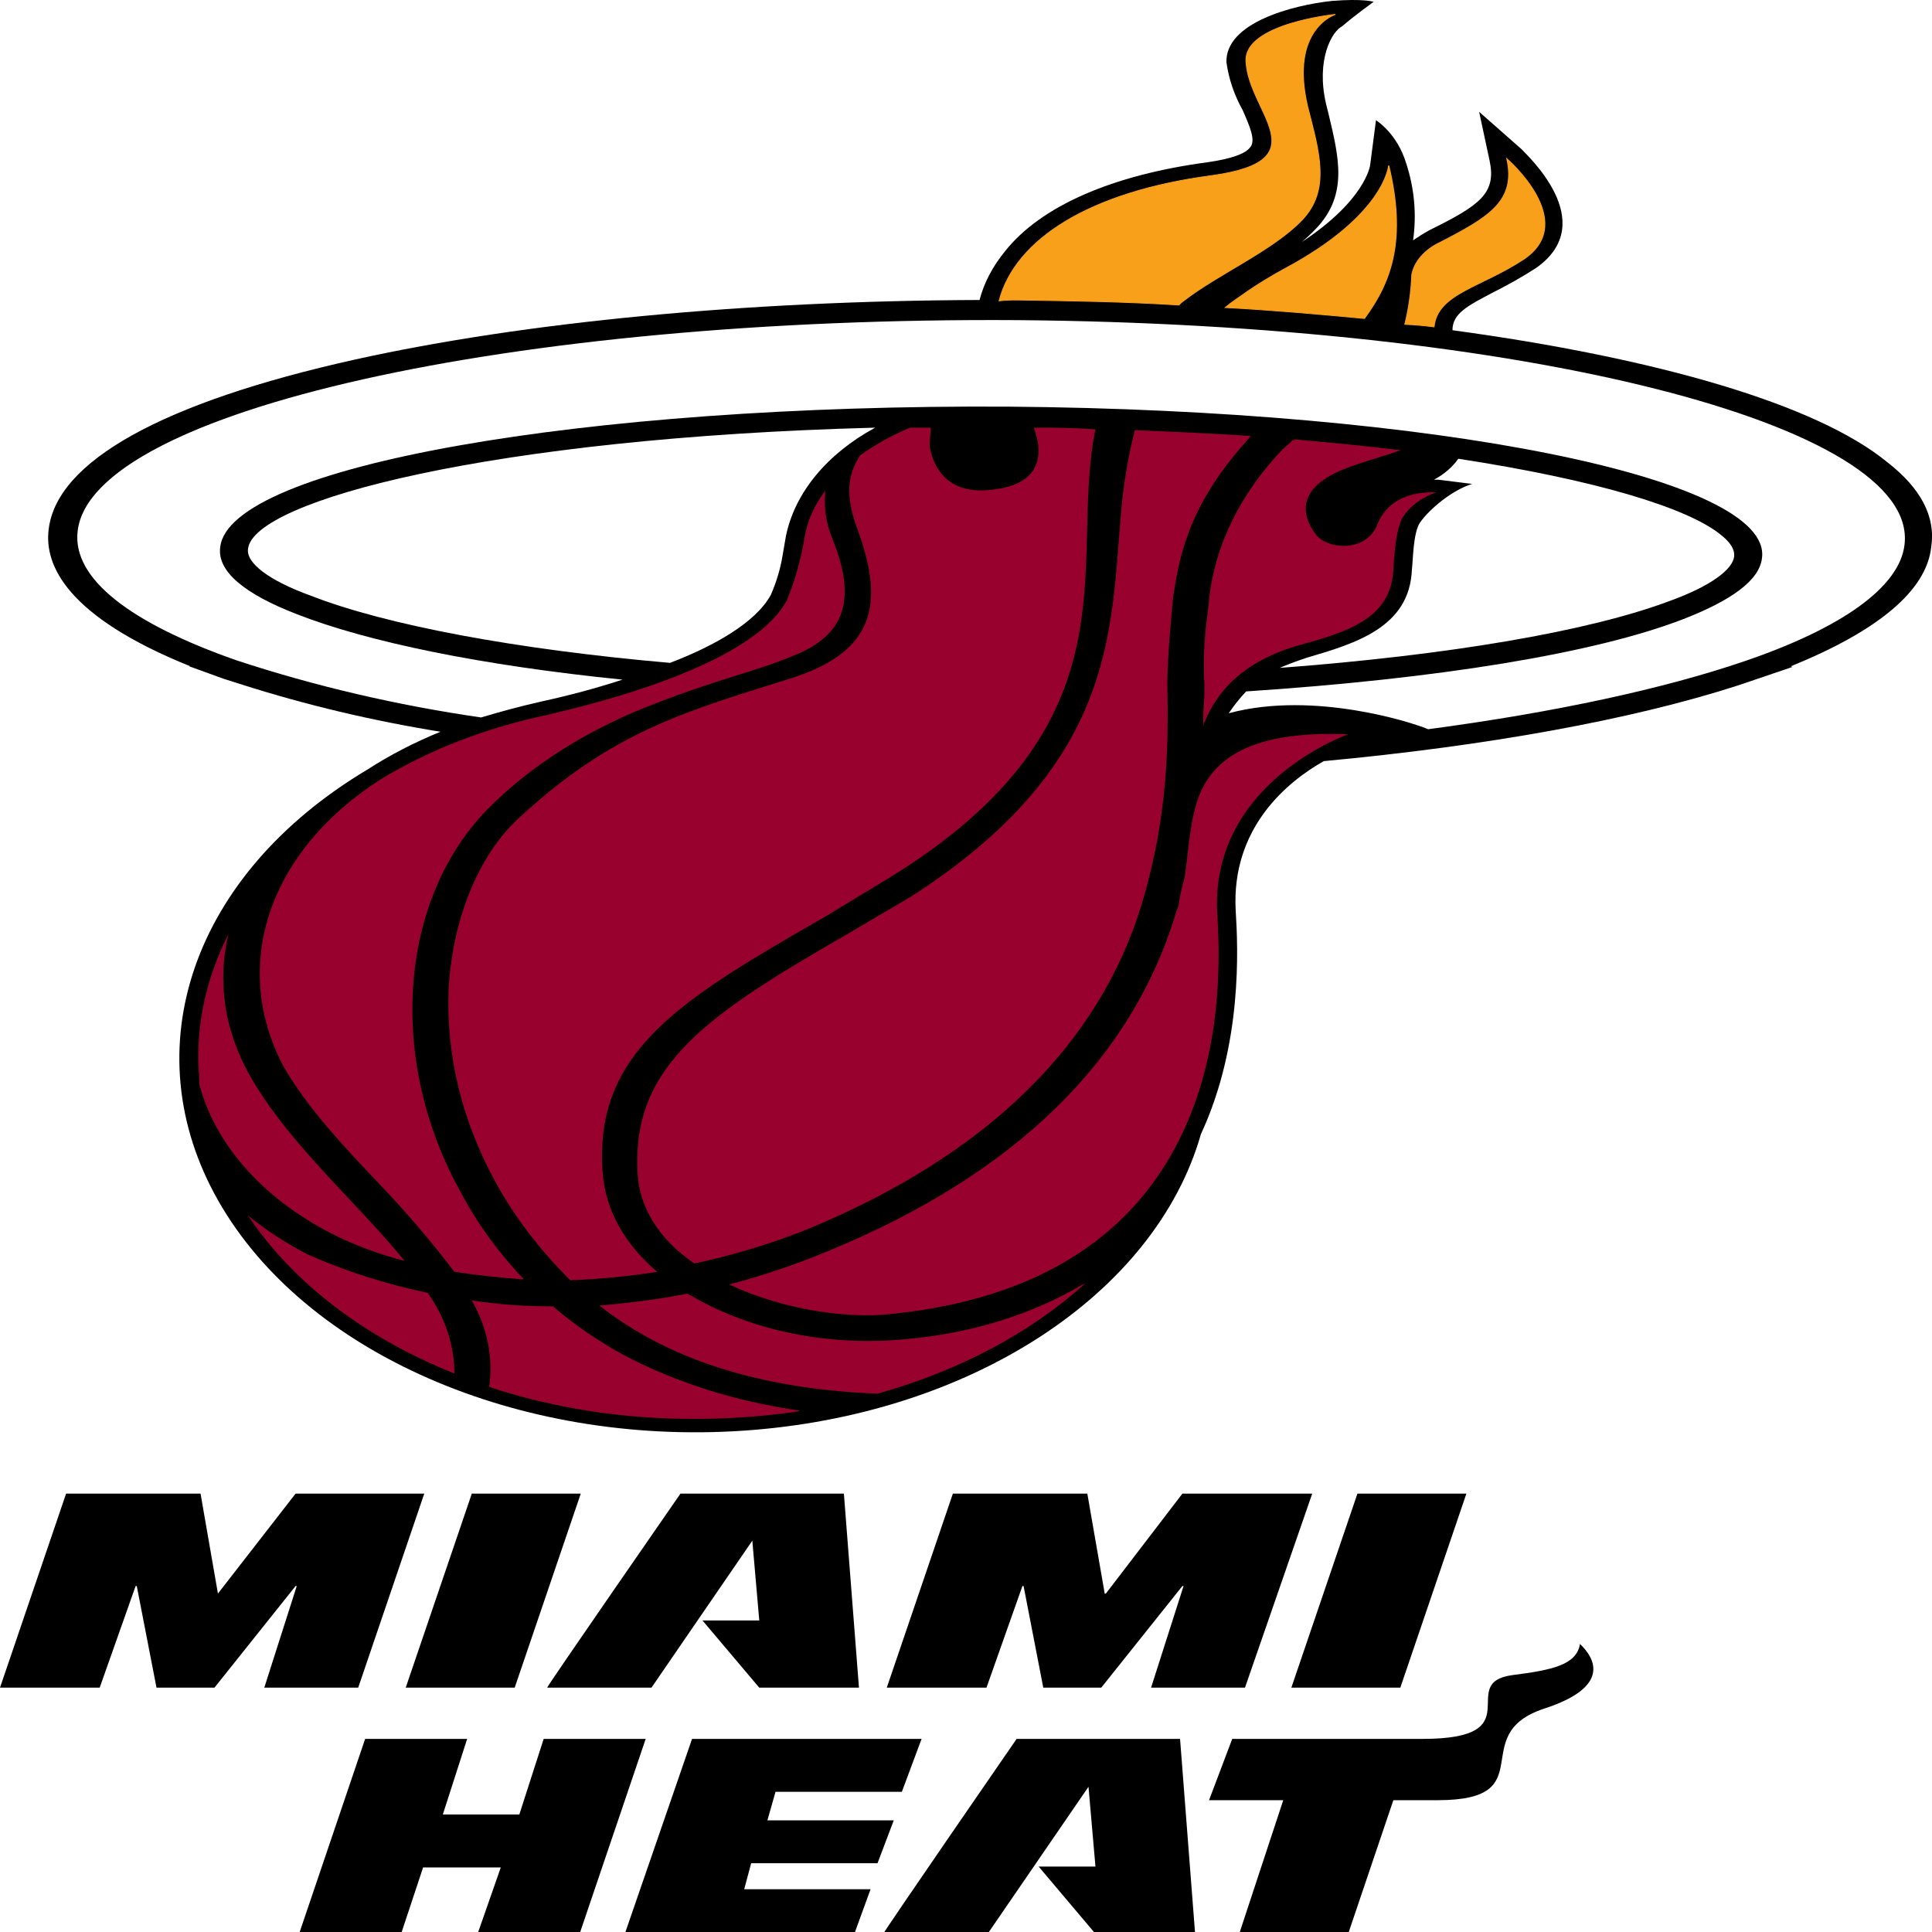
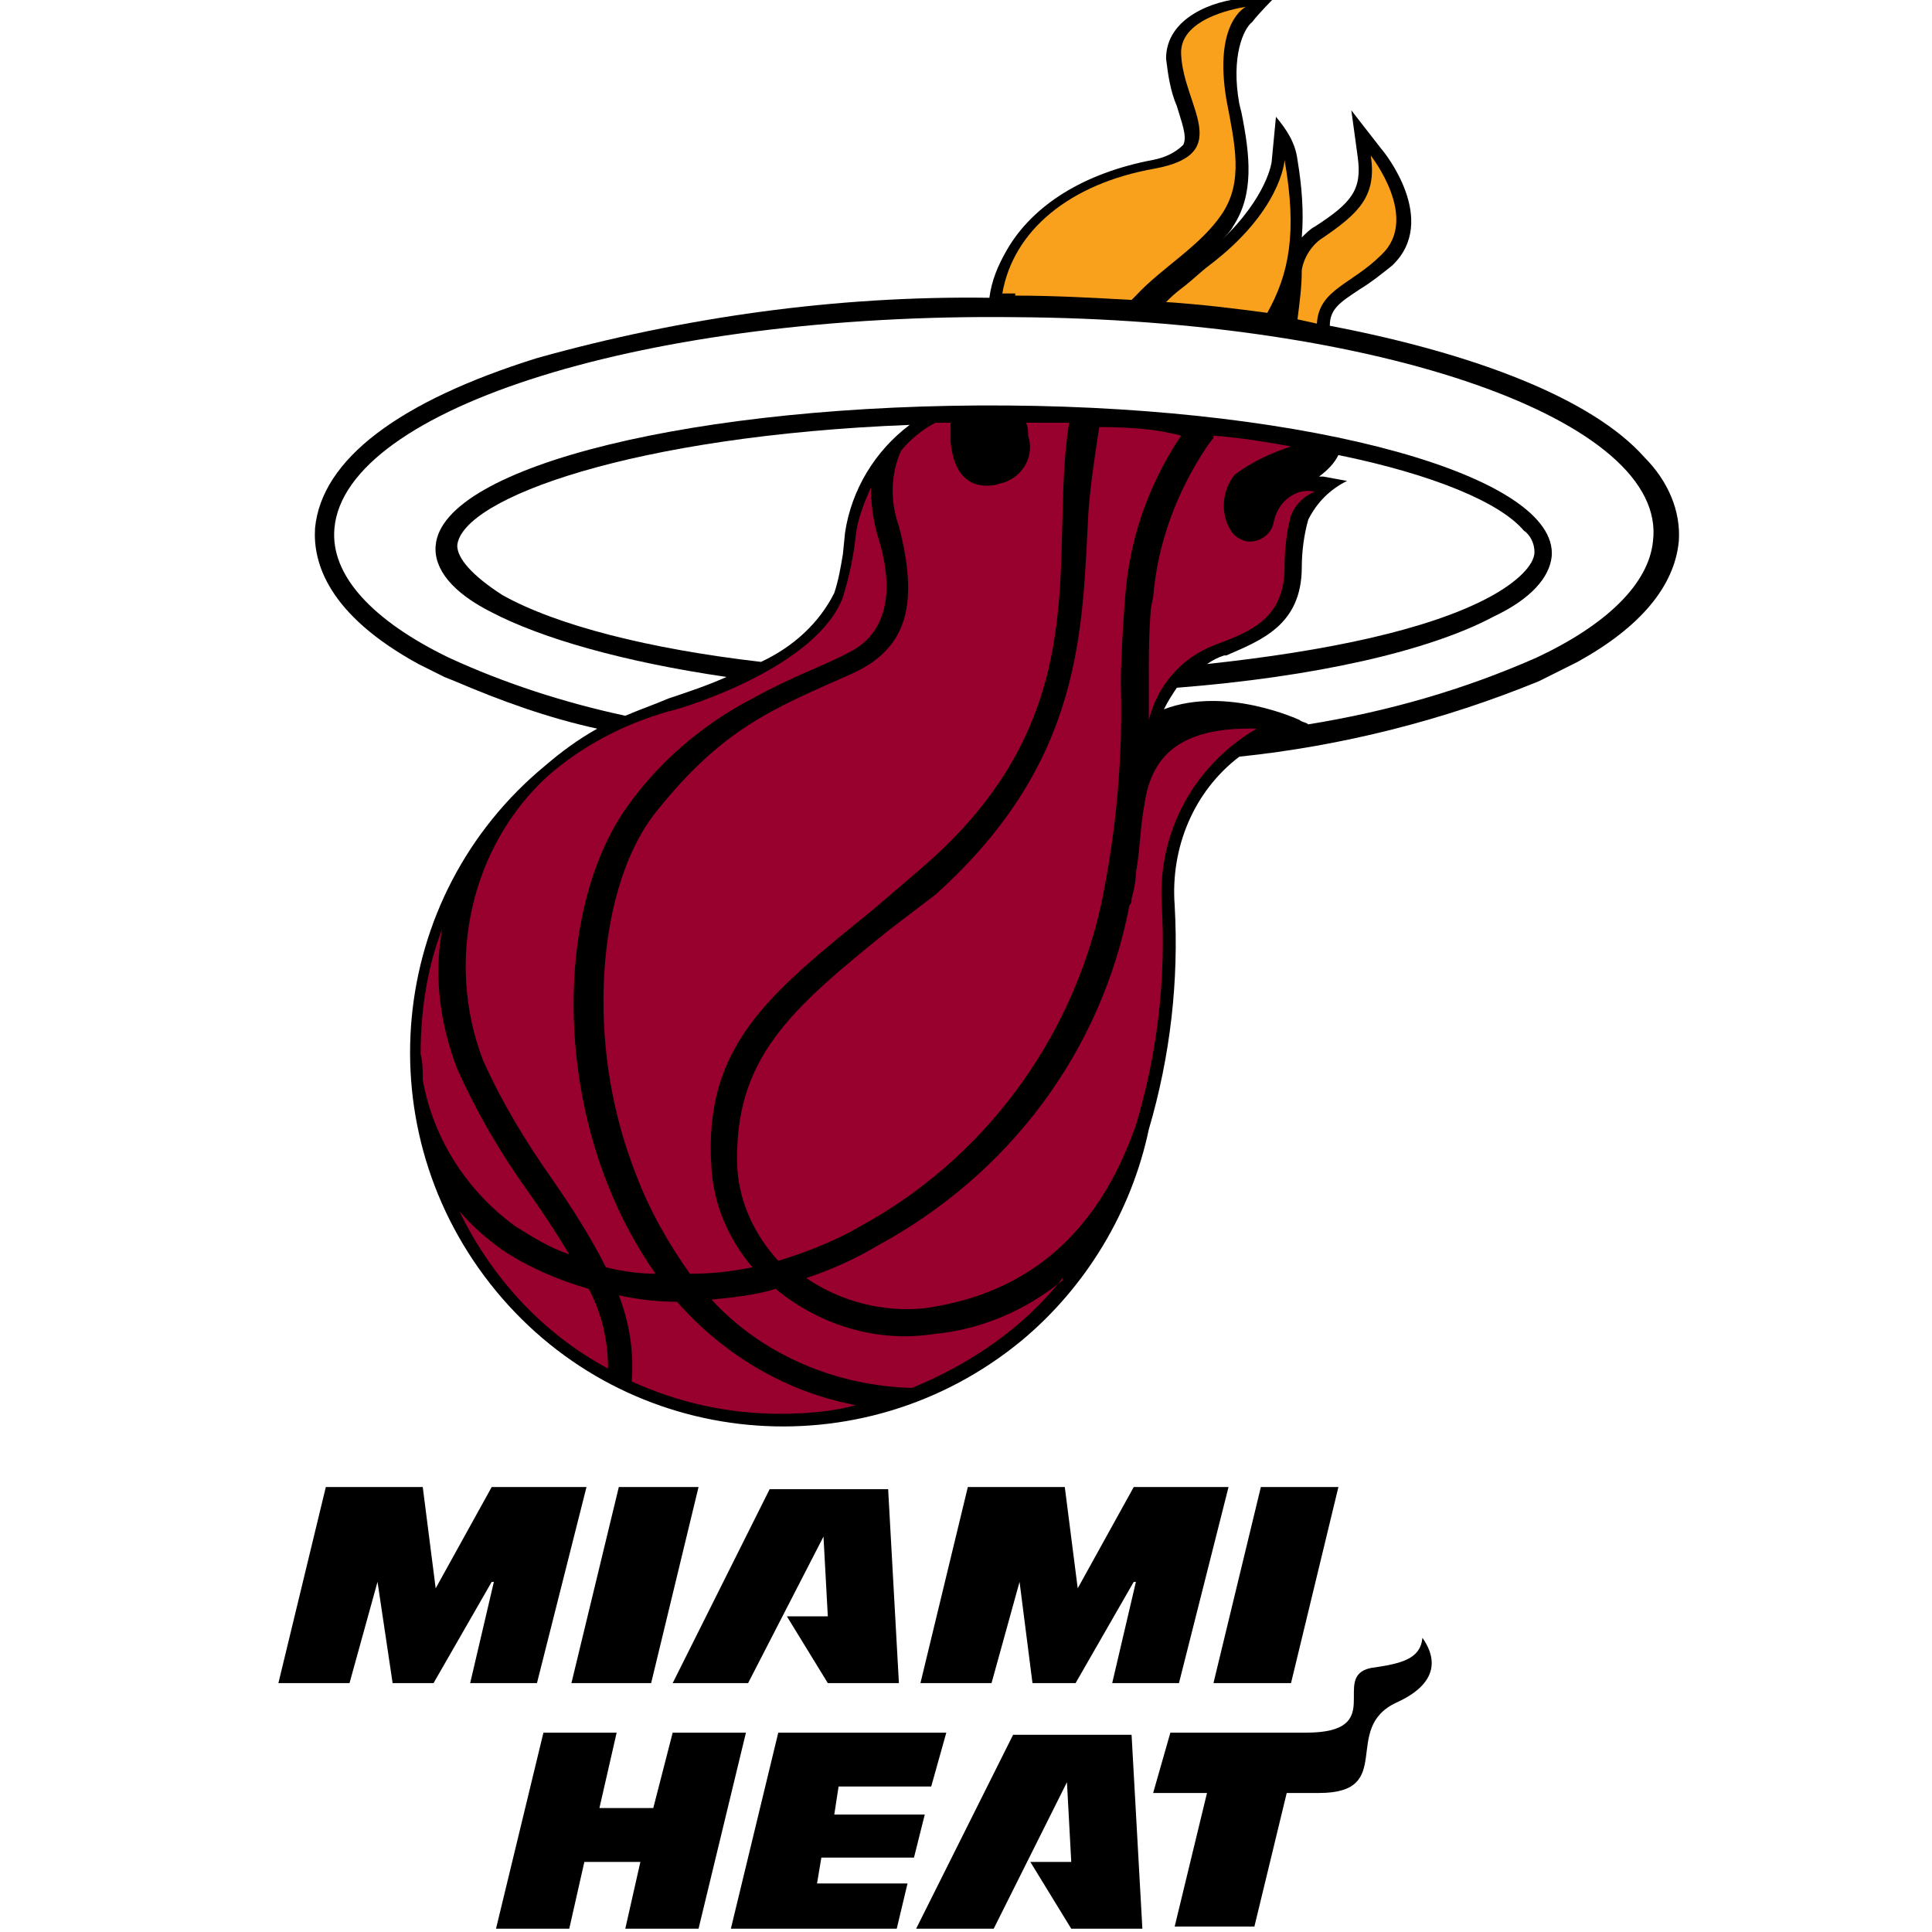
<svg xmlns="http://www.w3.org/2000/svg" width="300px" height="300px" viewBox="0 0 300 300" version="1.1">
  <g id="surface1">
-     <path style=" stroke:none;fill-rule:nonzero;fill:rgb(0%,0%,0%);fill-opacity:1;" d="M 38.52 85.188 C 39.422 77.754 76.141 67.973 135.898 66.406 C 128.398 70.473 123.418 76.52 122.039 83.234 L 121.5 86.363 C 121.16 88.398 120.555 90.406 119.699 92.363 C 117.359 96.668 110.879 100.32 104.039 102.93 C 80.102 100.84 59.941 97.059 48.238 92.492 C 41.762 90.145 38.16 87.406 38.52 85.188 Z M 267.121 82.973 C 269.461 84.797 269.281 85.973 269.281 86.363 C 269.102 88.449 265.5 91.059 259.379 93.277 C 246.602 98.102 224.641 101.754 198.719 103.711 C 199.941 103.18 201.203 102.699 202.5 102.277 L 202.859 102.145 C 210.422 99.93 218.879 97.449 219.238 88.449 C 219.422 87.016 219.422 82.711 220.5 81.145 C 221.941 79.059 225.539 76.059 228.602 75.145 L 223.379 74.492 L 222.66 74.492 C 224.254 73.637 225.551 72.52 226.441 71.234 C 247.68 74.492 261.898 78.797 267.121 82.973 Z M 293.039 71.754 C 282.059 62.754 257.219 55.582 225.539 51.277 C 225.539 48.668 227.879 47.492 231.84 45.406 C 234.164 44.246 236.391 42.98 238.5 41.625 C 248.762 34.449 236.699 23.754 236.34 23.234 L 229.68 17.363 L 231.301 24.93 C 232.379 30.016 229.859 31.84 221.941 35.754 C 221.062 36.242 220.223 36.766 219.422 37.32 C 219.992 33.305 219.629 29.246 218.34 25.32 C 216.898 20.625 213.66 18.668 213.66 18.668 L 212.762 25.582 C 212.762 25.711 212.039 31.059 202.141 37.582 C 202.977 36.875 203.758 36.133 204.48 35.363 C 209.34 30.145 207.898 24.406 206.281 17.625 L 205.922 16.188 C 204.301 9.277 206.82 4.84 208.441 4.059 C 210.059 2.625 213.301 0.277 213.301 0.277 C 213.301 0.277 211.68 -0.246 206.82 0.145 C 200.699 0.797 190.262 3.535 190.441 9.668 C 190.789 12.219 191.637 14.723 192.961 17.102 C 194.039 19.582 195.121 21.93 194.039 22.973 C 193.32 23.883 191.16 24.668 187.559 25.188 C 172.801 27.145 161.641 31.973 156.059 39.016 C 154.141 41.352 152.801 43.91 152.102 46.582 C 115.922 46.711 81.539 49.973 55.078 55.84 C 25.199 62.492 8.82 71.625 7.559 82.188 C 6.84 87.797 10.441 95.754 29.52 103.449 L 29.34 103.449 L 34.738 105.406 L 37.621 106.32 C 47.527 109.473 57.836 111.918 68.398 113.625 C 64.34 115.277 60.535 117.246 57.059 119.492 C 29.875 135.711 20.484 162.883 33.906 186.473 C 47.328 210.059 80.426 224.535 115.48 222.152 C 150.539 219.77 179.344 201.086 186.48 176.102 C 192.961 162.145 192.238 147.145 191.879 141.406 C 191.16 128.492 199.98 121.32 205.559 118.188 C 230.762 115.84 253.262 111.797 269.82 106.449 L 272.52 105.535 L 278.281 103.582 L 278.102 103.449 C 291.602 97.973 299.16 91.711 299.879 84.93 C 300.602 80.234 298.262 75.797 293.039 71.754 Z M 293.039 71.754 " />
-     <path style=" stroke:none;fill-rule:nonzero;fill:rgb(0%,0%,0%);fill-opacity:1;" d="M 79.922 262.059 L 90.18 231.93 L 73.262 231.93 L 63 262.059 Z M 79.922 262.059 " />
-     <path style=" stroke:none;fill-rule:nonzero;fill:rgb(0%,0%,0%);fill-opacity:1;" d="M 116.82 239.234 L 117.898 251.625 L 109.078 251.625 L 117.898 262.059 L 133.379 262.059 L 131.039 231.93 L 105.66 231.93 C 105.66 231.93 84.781 262.059 84.961 262.059 L 101.16 262.059 Z M 116.82 239.234 " />
-     <path style=" stroke:none;fill-rule:nonzero;fill:rgb(0%,0%,0%);fill-opacity:1;" d="M 77.762 289.973 L 74.16 300.277 L 90 300.277 L 100.262 270.016 L 84.422 270.016 L 80.641 281.754 L 68.762 281.754 L 72.539 270.016 L 56.699 270.016 L 46.441 300.277 L 62.281 300.277 L 65.699 289.973 Z M 77.762 289.973 " />
-     <path style=" stroke:none;fill-rule:nonzero;fill:rgb(0%,0%,0%);fill-opacity:1;" d="M 115.559 293.363 L 116.641 289.32 L 136.262 289.32 L 138.781 282.668 L 119.16 282.668 L 120.422 278.234 L 140.039 278.234 L 143.102 270.016 L 107.461 270.016 L 97.02 300.277 L 132.66 300.277 L 135.18 293.363 Z M 115.559 293.363 " />
-     <path style=" stroke:none;fill-rule:nonzero;fill:rgb(0%,0%,0%);fill-opacity:1;" d="M 217.441 262.059 L 227.699 231.93 L 210.781 231.93 L 200.52 262.059 Z M 217.441 262.059 " />
-     <path style=" stroke:none;fill-rule:nonzero;fill:rgb(0%,0%,0%);fill-opacity:1;" d="M 245.34 255.277 C 247.68 257.492 250.199 261.93 239.762 265.32 C 227.52 269.363 239.762 279.535 223.199 279.535 L 216.359 279.535 L 209.34 300.277 L 192.422 300.277 L 199.262 279.535 L 187.738 279.535 L 191.34 270.016 L 220.859 270.016 C 238.141 270.016 225.898 261.277 234.898 260.102 C 241.02 259.32 244.801 258.535 245.34 255.277 Z M 245.34 255.277 " />
-     <path style=" stroke:none;fill-rule:nonzero;fill:rgb(0%,0%,0%);fill-opacity:1;" d="M 33.84 247.449 L 31.141 231.93 L 10.262 231.93 L 0 262.059 L 15.48 262.059 L 21.059 246.277 L 21.238 246.277 L 24.301 262.059 L 33.301 262.059 L 45.898 246.277 L 46.078 246.277 L 41.039 262.059 L 55.621 262.059 L 65.879 231.93 L 45.898 231.93 Z M 33.84 247.449 " />
-     <path style=" stroke:none;fill-rule:nonzero;fill:rgb(0%,0%,0%);fill-opacity:1;" d="M 171.539 247.449 L 168.84 231.93 L 147.961 231.93 L 137.699 262.059 L 153.18 262.059 L 158.762 246.277 L 158.941 246.277 L 162 262.059 L 171 262.059 L 183.602 246.277 L 183.781 246.277 L 178.738 262.059 L 193.32 262.059 L 203.762 231.93 L 183.602 231.93 L 171.719 247.449 Z M 171.539 247.449 " />
-     <path style=" stroke:none;fill-rule:nonzero;fill:rgb(0%,0%,0%);fill-opacity:1;" d="M 169.02 277.449 L 170.102 289.84 L 161.281 289.84 L 170.102 300.277 L 185.578 300.277 L 183.238 270.016 L 157.859 270.016 C 157.859 270.016 136.98 300.277 137.16 300.277 L 153.359 300.277 Z M 169.02 277.449 " />
-     <path style=" stroke:none;fill-rule:nonzero;fill:rgb(59.608%,0%,18.039%);fill-opacity:1;" d="M 30.961 168.406 C 33.402 177.641 40.613 185.848 51.121 191.363 C 54.723 193.223 58.66 194.715 62.82 195.797 C 60.301 192.668 57.238 189.406 54.18 186.145 C 48.422 180.016 42.48 173.625 38.699 166.84 C 34.844 159.941 33.723 152.398 35.461 145.059 C 32.336 151.242 30.75 157.777 30.781 164.363 C 30.781 165.797 30.961 167.102 30.961 168.406 Z M 30.961 168.406 " />
-     <path style=" stroke:none;fill-rule:nonzero;fill:rgb(59.608%,0%,18.039%);fill-opacity:1;" d="M 43.922 165.406 C 47.52 171.797 53.281 177.93 58.859 183.797 C 63.082 188.215 66.988 192.785 70.559 197.492 C 74.129 198.023 77.734 198.414 81.359 198.668 C 77.312 194.406 73.992 189.809 71.461 184.973 C 60.301 164.883 61.738 140.102 75.602 125.754 C 82.52 118.734 91.652 113.008 102.238 109.059 C 111.602 105.406 117.539 104.234 123.66 101.625 C 130.141 98.883 133.559 94.188 129.238 83.625 C 128.254 81.215 127.887 78.695 128.16 76.188 C 126.441 78.449 125.34 80.93 124.922 83.492 C 124.402 86.762 123.5 89.988 122.219 93.145 C 116.461 104.102 88.559 110.102 84.961 111.016 C 75.445 113.016 66.617 116.438 59.039 121.059 C 41.793 132.137 35.777 149.781 43.922 165.406 Z M 43.922 165.406 " />
-     <path style=" stroke:none;fill-rule:nonzero;fill:rgb(59.608%,0%,18.039%);fill-opacity:1;" d="M 160.559 66.406 C 160.738 67.059 160.922 67.711 161.102 68.363 C 161.82 72.277 160.199 75.406 153.898 76.059 C 147.238 76.84 144.898 72.668 144.359 69.277 C 144.359 67.973 144.539 67.059 144.539 66.406 L 141.301 66.406 C 138.48 67.598 135.879 69.047 133.559 70.711 C 132.301 72.797 130.68 75.668 133.199 82.32 C 137.52 94.188 135.539 101.363 122.578 105.406 C 105.84 110.625 95.039 113.754 80.82 126.797 C 73.98 132.93 70.199 143.363 69.66 153.668 C 69.262 163.832 71.711 173.949 76.859 183.406 C 79.84 188.875 83.773 194.047 88.559 198.797 C 93.102 198.621 97.613 198.184 102.059 197.492 C 97.039 193.254 94.066 187.941 93.602 182.363 C 91.98 163.059 106.199 154.973 128.16 142.32 L 138.059 136.32 C 177.301 112.188 165.781 87.668 170.102 66.668 C 166.93 66.449 163.746 66.363 160.559 66.406 Z M 160.559 66.406 " />
-     <path style=" stroke:none;fill-rule:nonzero;fill:rgb(59.608%,0%,18.039%);fill-opacity:1;" d="M 176.219 66.797 C 175.125 71.109 174.402 75.465 174.059 79.84 C 172.441 98.102 173.34 118.84 141.301 139.32 L 131.762 144.93 C 110.34 157.32 98.102 165.145 99 181.973 C 99.176 187.379 102.359 192.504 107.82 196.188 C 113.953 194.879 119.867 193.086 125.461 190.84 C 153.18 179.363 170.641 162.277 177.301 140.363 C 181.441 126.535 181.441 115.32 181.262 106.188 C 181.262 101.625 182.16 92.754 182.16 92.754 C 183.059 87.145 184.141 79.059 193.32 68.754 C 193.68 68.363 193.859 68.102 194.219 67.711 C 188.641 67.32 182.52 67.059 176.219 66.797 Z M 176.219 66.797 " />
-     <path style=" stroke:none;fill-rule:nonzero;fill:rgb(59.608%,0%,18.039%);fill-opacity:1;" d="M 185.578 125.492 C 184.68 128.883 184.5 132.535 183.961 136.188 C 183.602 137.492 183.238 138.93 183.059 140.234 C 183.027 140.637 182.906 141.031 182.699 141.406 C 175.859 164.492 157.68 182.363 128.34 194.363 C 123.516 196.379 118.457 198.078 113.219 199.449 C 121.859 203.492 131.762 204.797 138.602 204.016 C 164.879 201.277 177.66 188.883 183.781 175.582 C 190.078 162.016 189.359 147.535 189 141.535 C 188.102 121.449 209.34 114.016 209.34 114.016 C 192.961 113.363 187.379 118.582 185.578 125.492 Z M 185.578 125.492 " />
-     <path style=" stroke:none;fill-rule:nonzero;fill:rgb(59.608%,0%,18.039%);fill-opacity:1;" d="M 168.121 199.449 C 160.301 204.105 150.809 207.047 140.762 207.93 C 128.871 209.117 116.828 206.711 107.461 201.277 C 107.102 201.145 107.102 201.016 106.738 200.883 C 102.25 201.746 97.676 202.355 93.059 202.711 C 103.5 210.93 117.539 215.625 136.078 216.406 L 136.262 216.406 C 148.895 212.875 160.012 206.977 168.48 199.32 C 168.301 199.32 168.301 199.449 168.121 199.449 Z M 168.121 199.449 " />
-     <path style=" stroke:none;fill-rule:nonzero;fill:rgb(59.608%,0%,18.039%);fill-opacity:1;" d="M 70.559 213.277 C 70.562 208.926 69.145 204.633 66.422 200.754 C 59.832 199.383 53.535 197.363 47.699 194.754 C 44.344 193.004 41.266 190.992 38.52 188.754 C 45.43 199.141 56.629 207.707 70.559 213.277 Z M 70.559 213.277 " />
-     <path style=" stroke:none;fill-rule:nonzero;fill:rgb(59.608%,0%,18.039%);fill-opacity:1;" d="M 124.02 219.016 C 114.203 217.609 104.93 214.672 96.84 210.406 C 92.797 208.191 89.113 205.656 85.859 202.84 C 81.625 202.867 77.402 202.562 73.262 201.93 C 75.684 206.176 76.609 210.793 75.961 215.363 C 86.012 218.688 96.949 220.379 108 220.32 C 113.383 220.324 118.75 219.93 124.02 219.145 C 124.199 219.016 124.02 219.016 124.02 219.016 Z M 124.02 219.016 " />
-     <path style=" stroke:none;fill-rule:nonzero;fill:rgb(59.608%,0%,18.039%);fill-opacity:1;" d="M 213.84 81.535 C 212.039 85.84 206.102 85.32 204.301 82.973 C 201.602 79.32 202.68 76.449 205.559 74.492 C 208.262 72.535 212.941 71.492 217.441 69.93 L 217.621 69.93 C 212.398 69.277 206.82 68.754 201.059 68.234 C 200.879 68.363 200.879 68.363 200.699 68.363 C 200.266 68.824 199.785 69.258 199.262 69.668 C 192.598 76.609 188.621 84.715 187.738 93.145 L 187.559 94.973 C 186.984 98.738 186.801 102.531 187.02 106.32 L 187.02 108.145 C 186.84 109.711 186.84 111.277 186.84 112.711 C 187.02 112.059 187.02 111.93 187.02 112.188 C 189.539 106.059 194.398 102.406 201.238 100.32 C 208.801 98.234 216 96.277 216.359 88.449 C 216.539 85.188 216.898 81.93 217.801 80.363 C 218.844 78.652 220.695 77.266 223.02 76.449 C 219.422 76.32 215.461 77.363 213.84 81.535 Z M 213.84 81.535 " />
-     <path style="fill-rule:nonzero;fill:rgb(97.647%,62.745%,10.588%);fill-opacity:1;stroke-width:0.12;stroke-linecap:butt;stroke-linejoin:miter;stroke:rgb(97.647%,62.745%,10.588%);stroke-opacity:1;stroke-miterlimit:4;" d="M 148.44 46.694 C 148.799 41.892 153.359 41.055 157.799 36.972 C 163.44 31.575 156 22.695 156 22.695 C 156.961 28.692 154.201 30.975 149.159 34.575 C 147.523 35.618 146.424 37.328 146.159 39.255 C 146.094 41.63 145.852 43.995 145.44 46.334 C 146.445 46.395 147.448 46.514 148.44 46.694 Z M 148.44 46.694 " transform="matrix(1.5,0,0,1.086957,0,0)" />
-     <path style="fill-rule:nonzero;fill:rgb(97.647%,62.745%,10.588%);fill-opacity:1;stroke-width:0.12;stroke-linecap:butt;stroke-linejoin:miter;stroke:rgb(97.647%,62.745%,10.588%);stroke-opacity:1;stroke-miterlimit:4;" d="M 132.961 38.414 C 131.667 39.388 130.424 40.43 129.24 41.533 C 128.401 42.374 127.56 43.093 126.841 43.934 C 131.76 44.293 136.56 44.893 141.24 45.493 C 144.12 40.095 145.56 34.094 143.76 23.654 C 143.76 23.654 143.401 30.734 132.961 38.414 Z M 132.961 38.414 " transform="matrix(1.5,0,0,1.086957,0,0)" />
-     <path style="fill-rule:nonzero;fill:rgb(97.647%,62.745%,10.588%);fill-opacity:1;stroke-width:0.12;stroke-linecap:butt;stroke-linejoin:miter;stroke:rgb(97.647%,62.745%,10.588%);stroke-opacity:1;stroke-miterlimit:4;" d="M 105.359 42.855 C 111 42.974 116.521 43.093 122.039 43.574 C 122.169 43.351 122.331 43.15 122.521 42.974 C 126.12 39.132 131.76 35.772 134.76 31.453 C 137.76 27.133 136.56 21.735 135.359 15.255 C 133.44 4.093 138.24 2.056 138.24 2.056 C 138.24 2.056 128.76 3.375 129 8.772 C 129.24 16.093 136.799 22.935 125.401 25.095 C 112.919 27.374 105.12 34.094 103.44 42.974 C 104.076 42.877 104.719 42.837 105.359 42.855 Z M 105.359 42.855 " transform="matrix(1.5,0,0,1.086957,0,0)" />
-     <path style=" stroke:none;fill-rule:nonzero;fill:rgb(100%,100%,100%);fill-opacity:1;" d="M 158.039 49.711 C 79.559 49.188 14.219 63.797 12.059 82.449 C 11.16 89.883 20.34 96.797 36.719 102.535 C 48.871 106.535 61.613 109.512 74.699 111.406 C 77.762 110.492 80.641 109.711 84.059 108.93 C 88.359 108 92.57 106.867 96.66 105.535 C 74.699 103.32 57.059 99.668 46.078 95.363 C 37.98 92.234 33.66 88.711 34.199 84.93 C 35.641 72.406 90.539 62.754 156.602 63.145 C 222.84 63.668 275.219 74.234 273.602 86.625 C 273.238 90.145 268.738 93.277 261.359 96.145 C 247.5 101.492 223.199 105.406 193.5 107.363 C 192.484 108.441 191.582 109.578 190.801 110.754 C 204.301 107.102 219.961 112.582 219.961 112.582 C 220.582 112.766 221.184 112.984 221.762 113.234 C 241.379 110.625 258.301 106.973 270.898 102.668 C 285.84 97.582 295.02 91.188 295.738 84.535 C 297.898 65.883 236.34 50.363 158.039 49.711 Z M 158.039 49.711 " />
+     <path style=" stroke:none;fill-rule:nonzero;fill:rgb(0%,0%,0%);fill-opacity:1;" d="M 255.336 70.996 C 247.305 61.961 229.238 54.938 206.492 50.586 C 206.492 47.91 208.164 46.906 211.176 44.898 C 212.848 43.898 214.52 42.559 216.191 41.219 C 223.551 34.195 214.855 23.488 214.52 23.156 L 209.836 17.133 L 210.84 24.492 C 211.508 29.512 209.836 31.52 204.148 35.199 C 203.48 35.531 202.812 36.203 202.141 36.871 C 202.477 32.855 202.141 28.844 201.473 24.828 C 201.137 22.152 199.801 20.145 198.129 18.137 L 197.457 25.164 C 197.457 25.164 196.789 30.516 189.762 37.207 C 190.434 36.535 191.102 35.867 191.438 35.199 C 194.781 30.18 194.113 24.16 192.773 17.469 L 192.441 16.129 C 191.102 8.77 193.109 4.422 194.445 3.418 C 195.449 2.078 197.793 -0.262 197.793 -0.262 C 196.121 -0.598 194.781 -0.598 193.109 -0.262 C 188.426 0.07 181.066 2.746 181.066 9.105 C 181.398 11.781 181.734 14.121 182.738 16.465 C 183.406 18.805 184.41 21.148 183.742 22.484 C 182.402 23.824 180.73 24.492 179.059 24.828 C 168.352 26.836 160.324 31.852 156.309 38.879 C 154.969 41.219 153.969 43.562 153.633 46.238 C 129.879 45.902 106.129 49.25 83.379 55.605 C 61.969 62.297 49.922 71.328 48.918 82.035 C 48.586 87.387 50.926 95.418 64.977 103.109 L 68.992 105.117 L 70.664 105.789 C 77.691 108.797 85.051 111.473 92.746 113.148 C 89.734 114.82 87.059 116.828 84.715 118.836 C 59.957 139.242 56.613 175.707 77.02 200.465 C 97.426 225.219 133.895 228.566 158.648 208.156 C 168.688 199.793 175.711 188.086 178.387 175.371 C 181.734 163.996 183.07 152.289 182.402 140.578 C 181.734 131.547 185.414 122.848 192.438 117.496 C 208.496 115.824 224.219 111.809 238.941 105.785 L 240.949 104.785 L 244.961 102.777 C 254.664 97.422 260.016 91.066 260.684 84.043 C 261.02 79.359 259.012 74.676 255.332 70.996 Z M 236.598 82.367 C 237.602 83.039 238.273 84.375 238.273 85.715 C 238.273 87.723 235.598 90.398 231.246 92.738 C 221.879 97.758 206.156 101.102 187.422 103.109 C 188.426 102.441 189.094 102.105 190.098 101.773 L 190.434 101.773 C 195.785 99.43 202.141 97.09 202.141 88.055 C 202.141 85.715 202.477 83.039 203.145 80.695 C 204.484 78.02 206.492 76.012 209.168 74.676 L 205.488 74.004 L 204.816 74.004 C 206.156 73.004 207.16 72 207.828 70.66 C 222.547 73.672 232.918 78.02 236.598 82.371 Z M 71 84.711 C 71.668 77.352 98.434 67.648 141.254 65.977 C 135.902 69.992 132.223 76.012 131.219 82.703 L 130.883 86.051 C 130.547 88.055 130.215 90.062 129.547 92.07 C 127.203 96.754 123.188 100.434 118.172 102.777 C 100.773 100.77 86.387 97.09 78.023 92.406 C 73.34 89.395 71 86.719 71 84.711 Z M 71 84.711 " />
+     <path style=" stroke:none;fill-rule:nonzero;fill:rgb(0%,0%,0%);fill-opacity:1;" d="M 101.109 261.352 L 108.469 230.906 L 96.09 230.906 L 88.73 261.352 Z M 101.109 261.352 " />
+     <path style=" stroke:none;fill-rule:nonzero;fill:rgb(0%,0%,0%);fill-opacity:1;" d="M 127.871 238.602 L 128.543 250.98 L 122.184 250.98 L 128.543 261.352 L 139.582 261.352 L 137.91 231.242 L 119.508 231.242 L 104.453 261.352 L 116.164 261.352 Z M 127.871 238.602 " />
+     <path style=" stroke:none;fill-rule:nonzero;fill:rgb(0%,0%,0%);fill-opacity:1;" d="M 99.438 289.117 L 97.094 299.488 L 108.469 299.488 L 115.828 269.047 L 104.453 269.047 L 101.441 280.754 L 93.078 280.754 L 95.754 269.047 L 84.383 269.047 L 77.02 299.488 L 88.395 299.488 L 90.738 289.117 Z M 99.438 289.117 " />
+     <path style=" stroke:none;fill-rule:nonzero;fill:rgb(0%,0%,0%);fill-opacity:1;" d="M 126.867 292.465 L 127.539 288.449 L 141.922 288.449 L 143.598 281.758 L 129.547 281.758 L 130.215 277.41 L 144.598 277.41 L 146.941 269.047 L 120.848 269.047 L 113.488 299.488 L 139.246 299.488 L 140.918 292.465 Z M 126.867 292.465 " />
+     <path style=" stroke:none;fill-rule:nonzero;fill:rgb(0%,0%,0%);fill-opacity:1;" d="M 200.469 261.352 L 207.828 230.906 L 195.785 230.906 L 188.426 261.352 Z M 200.469 261.352 " />
+     <path style=" stroke:none;fill-rule:nonzero;fill:rgb(0%,0%,0%);fill-opacity:1;" d="M 220.875 254.324 C 222.547 256.668 224.223 261.016 216.863 264.363 C 208.164 268.375 216.863 278.414 204.816 278.414 L 199.801 278.414 L 194.781 299.156 L 182.402 299.156 L 187.422 278.414 L 179.059 278.414 L 181.734 269.047 L 202.809 269.047 C 215.523 269.047 206.488 260.348 212.848 259.008 C 217.531 258.34 220.543 257.672 220.875 254.324 Z M 220.875 254.324 " />
+     <path style=" stroke:none;fill-rule:nonzero;fill:rgb(0%,0%,0%);fill-opacity:1;" d="M 67.652 246.633 L 65.645 230.906 L 50.594 230.906 L 43.23 261.352 L 54.273 261.352 L 58.621 245.629 L 60.965 261.352 L 67.32 261.352 L 76.352 245.629 L 76.688 245.629 L 73.008 261.352 L 83.379 261.352 L 91.07 230.906 L 76.352 230.906 Z M 67.652 246.633 " />
+     <path style=" stroke:none;fill-rule:nonzero;fill:rgb(0%,0%,0%);fill-opacity:1;" d="M 167.348 246.633 L 165.34 230.906 L 150.285 230.906 L 142.926 261.352 L 153.965 261.352 L 158.316 245.629 L 160.324 261.352 L 167.016 261.352 L 176.047 245.629 L 176.383 245.629 L 172.703 261.352 L 183.07 261.352 L 190.766 230.906 L 176.047 230.906 Z M 167.348 246.633 " />
+     <path style=" stroke:none;fill-rule:nonzero;fill:rgb(0%,0%,0%);fill-opacity:1;" d="M 165.676 276.738 L 166.344 289.117 L 159.988 289.117 L 166.344 299.488 L 177.387 299.488 L 175.711 269.379 L 157.312 269.379 L 142.258 299.488 L 154.301 299.488 L 165.676 276.742 Z M 165.676 276.738 " />
+     <path style=" stroke:none;fill-rule:nonzero;fill:rgb(59.608%,0%,18.039%);fill-opacity:1;" d="M 65.645 167.68 C 67.32 177.047 72.672 185.074 80.031 190.426 C 82.707 192.102 85.383 193.773 88.395 194.777 C 86.387 191.43 84.383 188.422 82.039 185.074 C 77.691 179.051 74.012 172.695 71 166.004 C 68.324 158.98 67.32 151.621 68.656 144.262 C 66.316 150.281 65.312 156.973 65.312 163.664 C 65.648 165 65.648 166.34 65.648 167.68 Z M 65.645 167.68 " />
+     <path style=" stroke:none;fill-rule:nonzero;fill:rgb(59.608%,0%,18.039%);fill-opacity:1;" d="M 75.016 164.668 C 78.023 171.359 81.703 177.379 85.719 183.066 C 88.73 187.414 91.742 192.102 94.082 196.785 C 96.758 197.453 99.438 197.785 101.777 197.785 C 98.766 193.438 96.426 189.09 94.418 184.07 C 86.391 163.996 87.395 139.242 97.43 125.191 C 102.445 118.164 109.137 112.477 116.832 108.465 C 123.523 104.785 127.871 103.445 132.223 101.102 C 136.57 98.762 139.582 93.41 136.234 83.039 C 135.566 80.695 135.234 78.02 135.234 75.68 C 134.23 78.02 133.227 80.363 132.891 83.039 C 132.555 86.383 131.887 89.395 130.883 92.738 C 126.871 103.445 106.797 109.801 103.785 110.473 C 96.762 112.477 90.402 115.824 85.051 120.508 C 73.34 131.215 68.992 148.945 75.016 164.668 Z M 75.016 164.668 " />
+     <path style=" stroke:none;fill-rule:nonzero;fill:rgb(59.608%,0%,18.039%);fill-opacity:1;" d="M 159.32 65.641 C 159.652 66.312 159.652 66.98 159.652 67.648 C 160.656 70.66 158.984 74.004 155.641 75.008 C 155.305 75.008 154.637 75.344 154.301 75.344 C 149.285 76.012 147.945 71.996 147.609 68.652 L 147.609 65.641 L 145.27 65.641 C 143.262 66.645 141.254 68.316 139.918 69.992 C 138.242 73.672 138.242 78.02 139.582 81.699 C 142.594 93.41 141.254 100.77 131.887 104.785 C 119.844 110.137 112.148 113.148 101.777 126.195 C 96.762 132.551 94.082 142.586 93.75 152.957 C 93.414 162.996 95.086 173.031 98.766 182.398 C 100.773 187.75 103.785 193.105 107.129 197.789 C 110.477 197.789 113.488 197.453 116.832 196.785 C 113.152 192.434 110.812 187.082 110.477 181.395 C 109.137 162.324 119.508 154.297 135.566 141.25 L 142.594 135.227 C 171.031 111.141 162.664 86.719 166.012 65.641 Z M 159.32 65.641 " />
+     <path style=" stroke:none;fill-rule:nonzero;fill:rgb(59.608%,0%,18.039%);fill-opacity:1;" d="M 170.695 66.312 C 170.023 70.66 169.355 75.008 169.02 79.359 C 168.016 97.758 168.352 118.164 145.27 138.906 L 138.242 144.262 C 122.855 156.637 113.82 164.332 114.488 181.395 C 114.824 186.746 117.168 191.766 120.848 195.781 C 125.195 194.441 129.543 192.77 133.559 190.426 C 152.629 180.055 166.344 161.656 171.027 140.246 C 173.371 128.871 174.375 117.496 174.039 106.121 C 174.039 101.438 174.707 92.738 174.707 92.738 C 175.375 84.043 178.055 76.012 182.738 68.652 L 183.406 67.648 C 179.727 66.645 175.375 66.312 170.691 66.312 Z M 170.695 66.312 " />
+     <path style=" stroke:none;fill-rule:nonzero;fill:rgb(59.608%,0%,18.039%);fill-opacity:1;" d="M 177.719 124.855 C 177.051 128.203 177.051 131.883 176.383 135.562 C 176.383 136.898 176.047 138.238 175.711 139.578 C 175.711 139.91 175.711 140.246 175.379 140.578 C 171.027 163.328 156.645 182.398 136.234 193.438 C 132.891 195.445 129.211 197.117 125.195 198.457 C 130.547 202.137 137.238 203.809 143.594 203.141 C 162.664 200.465 171.699 188.086 176.379 174.703 C 179.727 163.664 181.062 151.953 180.395 140.578 C 179.727 129.203 185.414 118.836 195.117 113.148 C 182.738 112.812 178.723 117.832 177.719 124.855 Z M 177.719 124.855 " />
+     <path style=" stroke:none;fill-rule:nonzero;fill:rgb(59.608%,0%,18.039%);fill-opacity:1;" d="M 165.008 198.793 C 159.32 203.473 152.293 206.484 144.934 207.156 C 136.234 208.492 127.539 205.816 120.848 200.465 L 120.512 200.129 C 117.168 201.133 113.82 201.469 110.477 201.801 C 118.504 210.5 129.879 215.184 141.59 215.52 C 150.621 211.84 158.984 206.152 165.008 198.457 Z M 165.008 198.793 " />
+     <path style=" stroke:none;fill-rule:nonzero;fill:rgb(59.608%,0%,18.039%);fill-opacity:1;" d="M 94.418 212.508 C 94.418 208.16 93.414 203.809 91.406 200.129 C 86.723 198.793 82.039 196.785 78.023 194.109 C 75.684 192.434 73.34 190.426 71.336 188.086 C 76.352 198.457 84.383 207.156 94.418 212.508 Z M 94.418 212.508 " />
+     <path style=" stroke:none;fill-rule:nonzero;fill:rgb(59.608%,0%,18.039%);fill-opacity:1;" d="M 132.891 218.195 C 122.184 216.188 112.484 210.5 105.121 202.137 C 102.113 202.137 99.102 201.801 96.09 201.133 C 97.762 205.48 98.434 209.832 98.098 214.516 C 105.457 217.859 113.152 219.531 121.18 219.531 C 125.195 219.531 129.211 219.199 132.891 218.195 Z M 132.891 218.195 " />
+     <path style=" stroke:none;fill-rule:nonzero;fill:rgb(59.608%,0%,18.039%);fill-opacity:1;" d="M 197.793 81.031 C 197.457 83.039 195.449 84.375 193.441 84.043 C 192.441 83.707 191.77 83.371 191.102 82.367 C 189.43 79.691 189.762 76.012 191.77 73.672 C 194.445 71.664 197.457 70.324 200.469 69.32 C 196.789 68.652 192.773 67.984 188.426 67.648 L 188.426 67.984 L 187.422 69.32 C 182.738 76.348 179.727 84.375 179.059 92.738 L 178.723 94.414 C 178.387 98.094 178.387 101.773 178.387 105.789 L 178.387 112.477 C 178.387 111.809 178.387 111.473 178.387 111.809 C 179.727 106.457 183.406 102.105 188.758 100.102 C 194.113 98.094 199.465 96.086 199.465 88.055 C 199.465 85.379 199.801 82.367 200.469 80.027 C 201.137 78.355 202.477 77.016 204.148 76.348 C 201.473 75.68 198.461 77.684 197.793 81.031 Z M 197.793 81.031 " />
+     <path style=" stroke:none;fill-rule:nonzero;fill:rgb(97.647%,62.745%,11.373%);fill-opacity:1;" d="M 204.484 50.254 C 204.816 44.898 209.836 44.23 214.52 39.547 C 220.543 33.859 212.848 24.156 212.848 24.156 C 213.852 30.516 210.84 33.191 205.488 36.871 C 203.816 37.875 202.477 39.883 202.141 41.891 C 202.141 44.566 201.809 46.906 201.473 49.582 Z M 204.484 50.254 " />
+     <path style=" stroke:none;fill-rule:nonzero;fill:rgb(97.647%,62.745%,11.373%);fill-opacity:1;" d="M 187.758 41.219 C 186.418 42.223 185.078 43.562 183.742 44.566 C 182.402 45.57 181.734 46.238 181.066 46.906 C 186.418 47.242 191.77 47.91 196.789 48.578 C 200.133 42.559 201.473 36.203 199.465 24.828 C 199.465 25.16 198.797 32.855 187.758 41.219 Z M 187.758 41.219 " />
+     <path style=" stroke:none;fill-rule:nonzero;fill:rgb(97.647%,62.745%,11.373%);fill-opacity:1;" d="M 157.648 45.902 C 163.668 45.902 169.691 46.238 175.711 46.574 L 176.383 45.902 C 180.395 41.555 186.418 38.207 189.762 33.191 C 193.109 28.172 191.77 22.484 190.434 15.461 C 188.426 3.418 193.441 1.074 193.441 1.074 C 193.441 1.074 183.07 2.414 183.406 8.434 C 183.742 16.465 191.77 23.824 179.391 26.164 C 166.012 28.508 157.312 35.867 155.641 45.57 L 157.645 45.57 L 157.645 45.902 Z M 157.648 45.902 " />
+     <path style=" stroke:none;fill-rule:nonzero;fill:rgb(100%,100%,100%);fill-opacity:1;" d="M 157.648 49.25 C 100.773 48.578 53.602 63.301 51.93 82.035 C 51.262 89.395 57.953 96.422 69.66 102.105 C 78.359 106.121 87.727 109.133 97.094 111.141 C 99.438 110.137 101.441 109.469 103.785 108.465 C 106.797 107.461 109.805 106.457 112.816 105.117 C 96.758 102.777 84.047 99.098 76.352 95.082 C 70.332 92.07 67.32 88.391 67.652 84.711 C 68.656 72.332 108.469 62.633 156.309 62.965 C 204.148 63.301 241.953 74.004 240.949 86.383 C 240.613 89.73 237.605 93.074 231.918 95.75 C 221.879 101.105 204.148 105.117 182.738 106.793 C 182.07 107.797 181.398 108.797 180.73 110.137 C 190.434 106.457 201.809 111.809 201.809 111.809 C 202.141 112.145 202.812 112.145 203.145 112.48 C 215.523 110.473 227.234 107.125 238.605 102.109 C 249.312 97.09 256.004 90.734 256.672 84.043 C 259.016 65.309 214.184 49.586 157.645 49.25 Z M 157.648 49.25 " />
  </g>
</svg>
